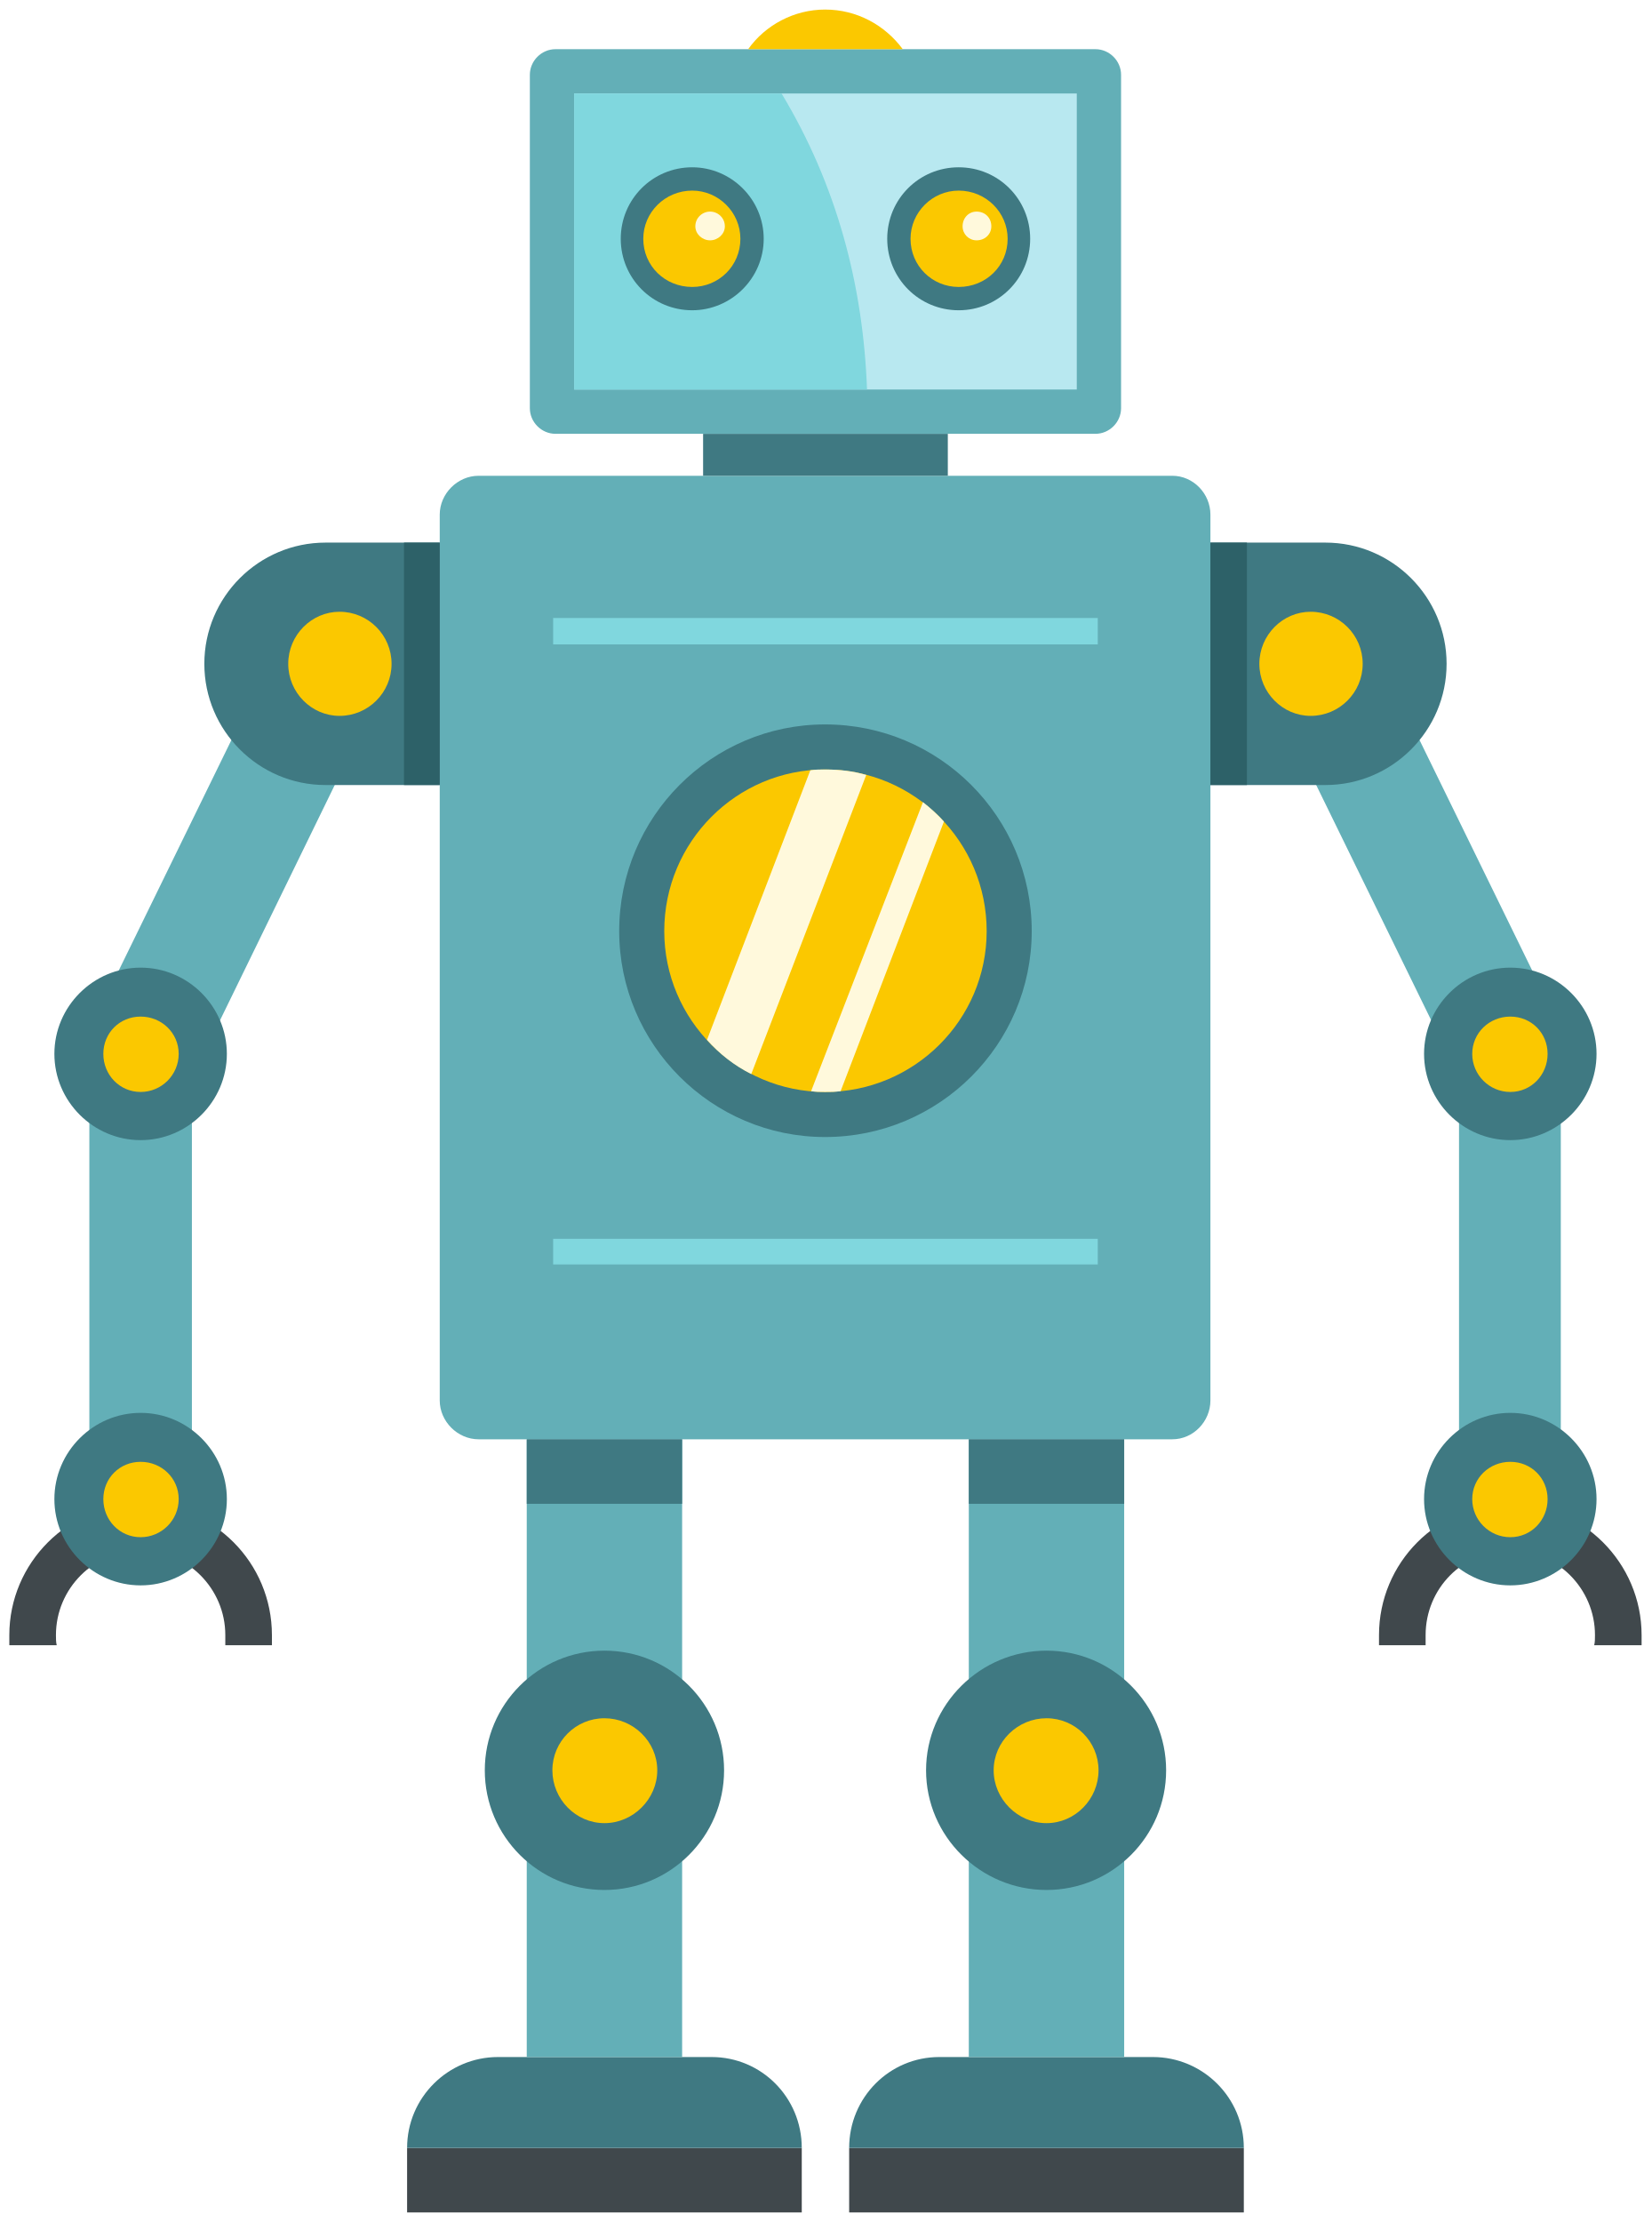
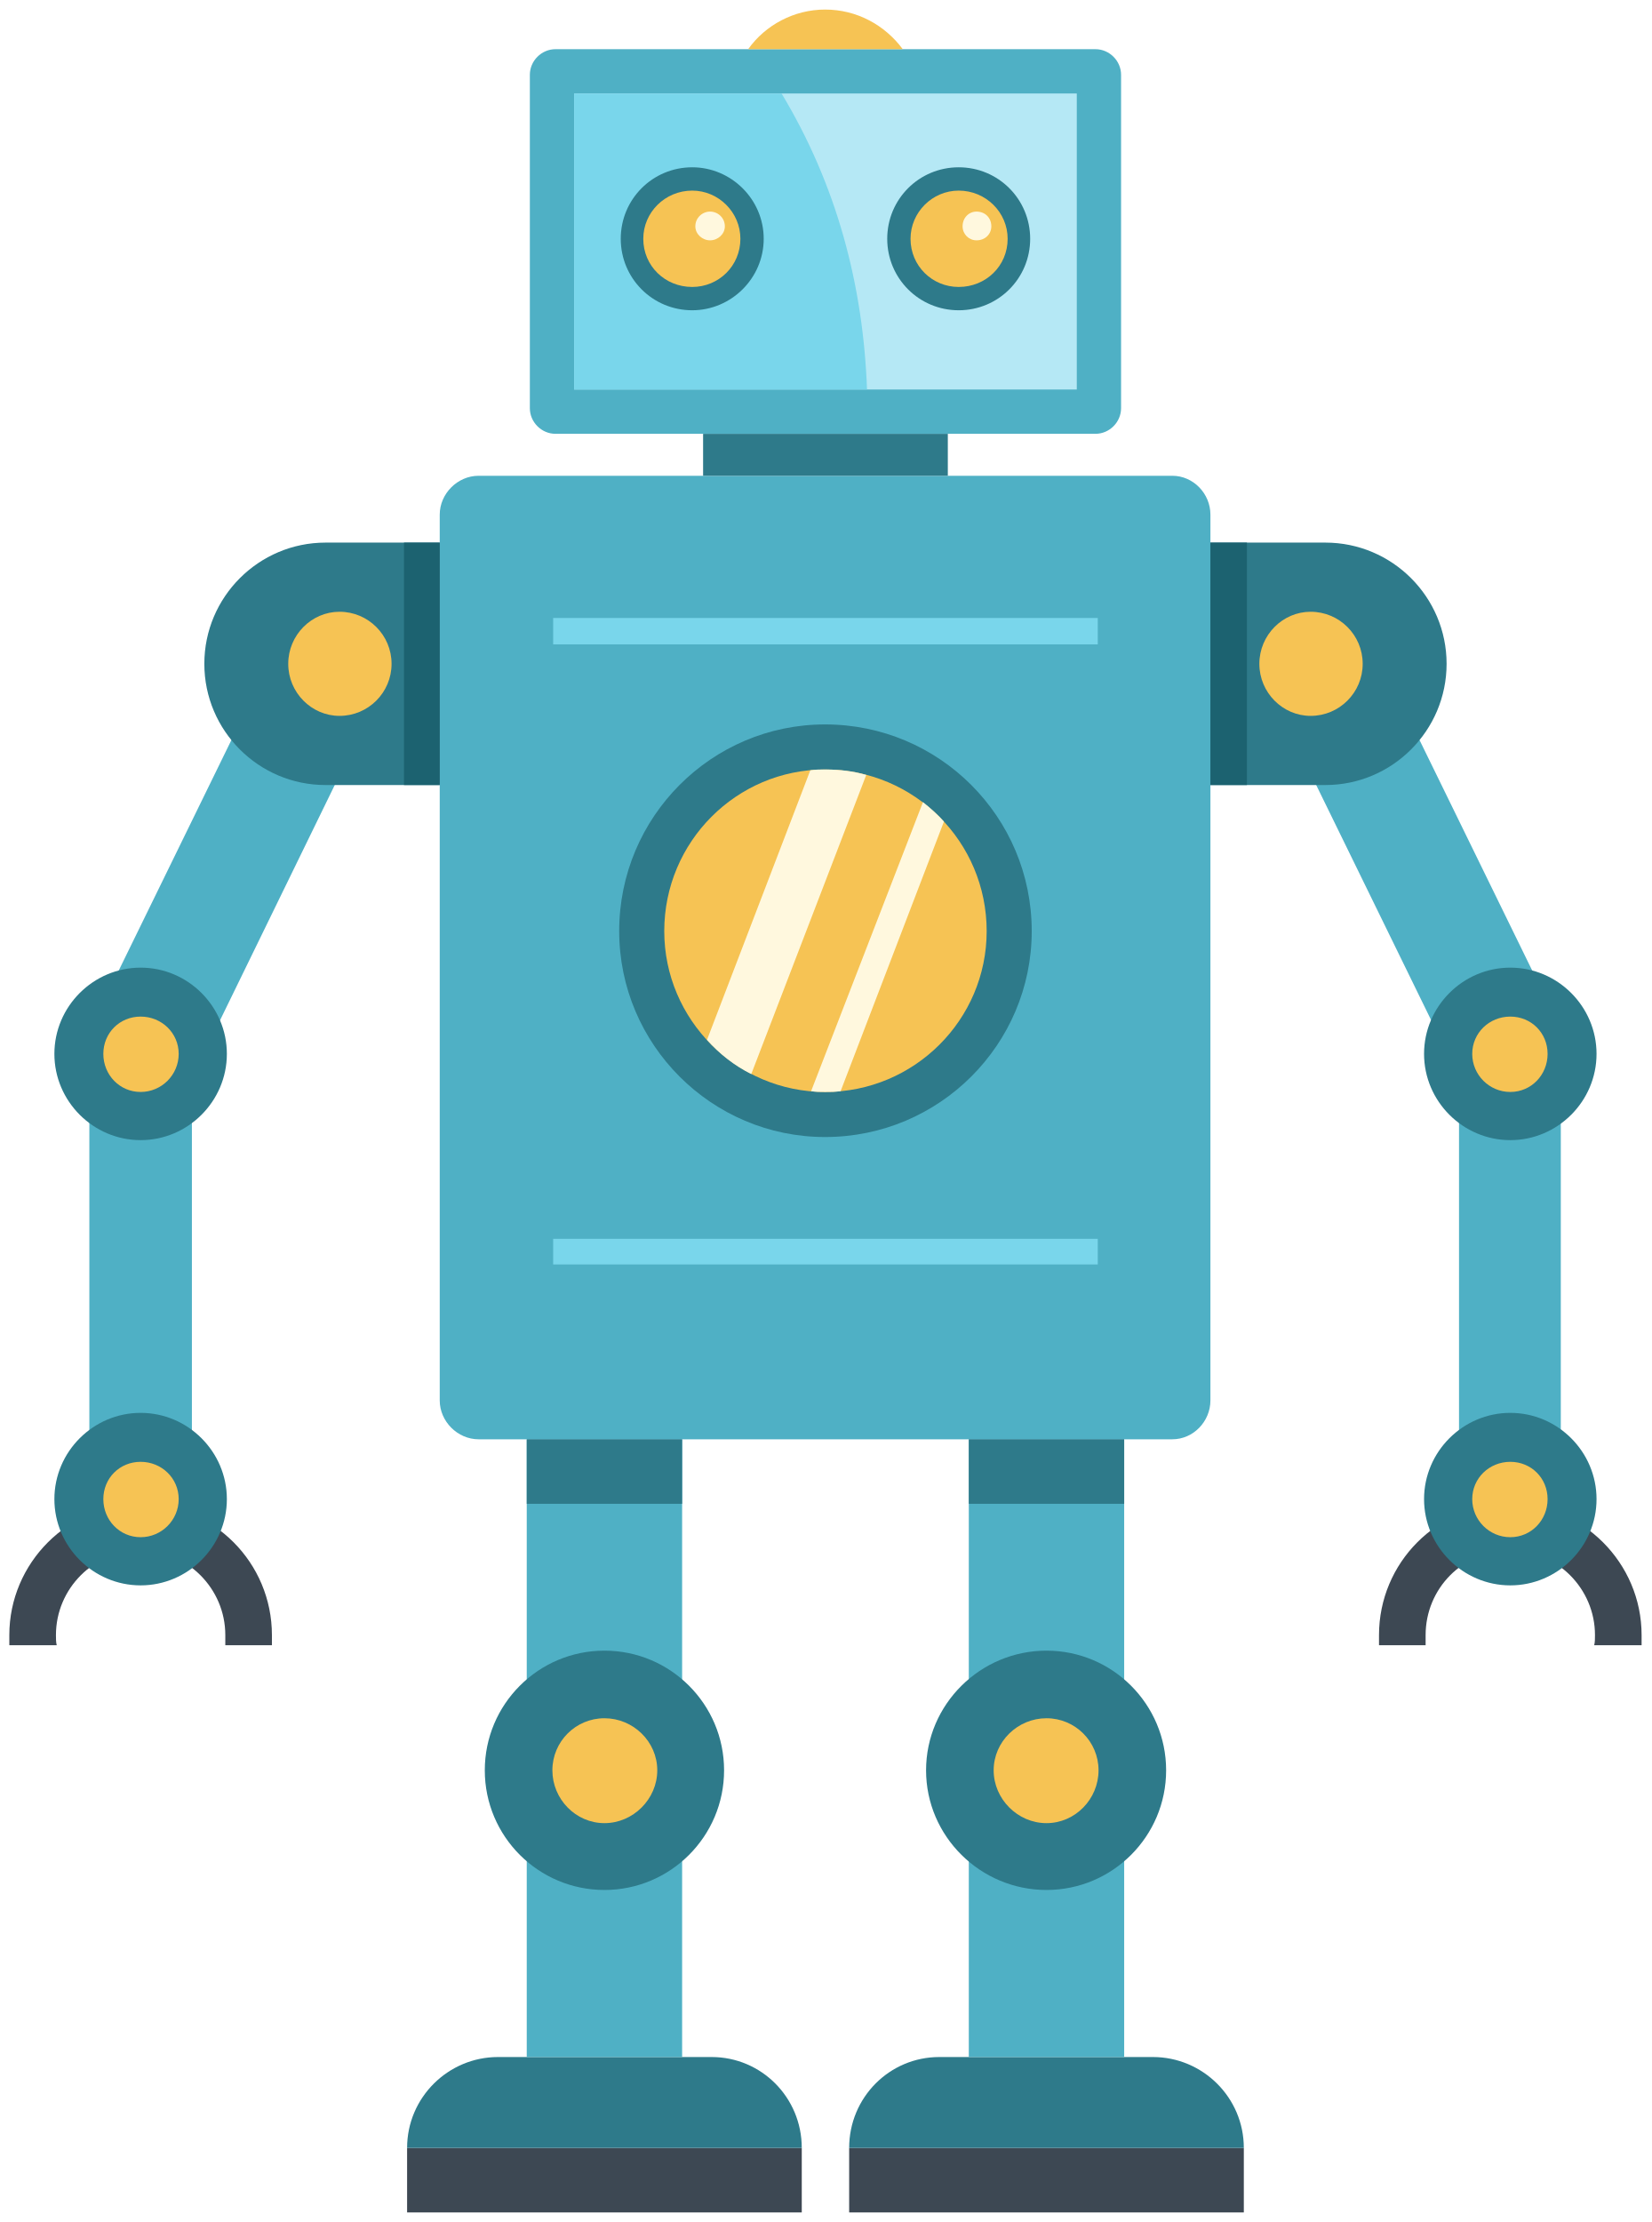
<svg xmlns="http://www.w3.org/2000/svg" width="345.5" height="464.8" viewBox="83.3 23.6 345.5 464.8">
  <g clip-rule="evenodd" fill-rule="evenodd">
-     <path d="m112.721 338.163c15.279 0 27.469 12.353 27.469 27.469v2.113h-9.752c0-.65 0-1.3 0-2.113 0-9.752-7.965-17.717-17.717-17.717-9.753 0-17.717 7.965-17.717 17.717 0 .813 0 1.463.162 2.113h-9.915c0-.65 0-1.3 0-2.113.001-15.115 12.354-27.469 27.47-27.469z" fill="#40484c" />
-     <path d="m101.994 244.866h12.19l-12.028-6.014 32.345-66.154 21.131 10.403-32.183 65.991v88.096h-21.455z" fill="#63afb7" />
-     <path d="m183.426 123.124h145.148c4.389 0 7.965 3.738 7.965 8.127v185.295c0 4.389-3.576 8.127-7.965 8.127h-145.148c-4.389 0-8.127-3.738-8.127-8.127v-185.296c0-4.388 3.738-8.126 8.127-8.126z" fill="#63afb7" />
-     <path d="m255.919 175.136c23.893 0 43.235 19.342 43.235 43.235 0 23.731-19.342 43.073-43.235 43.073-23.731 0-43.073-19.342-43.073-43.073-.001-23.893 19.342-43.235 43.073-43.235z" fill="#3f7982" />
-     <path d="m255.919 184.564c18.692 0 33.808 15.116 33.808 33.808 0 18.53-15.116 33.646-33.808 33.646-18.53 0-33.646-15.116-33.646-33.646 0-18.692 15.116-33.808 33.646-33.808z" fill="#fbc800" />
-     <path d="m255.919 184.564c3.088 0 5.851.325 8.615 1.137l-24.056 62.578c-3.576-1.788-6.664-4.226-9.264-7.152l21.618-56.401c.974-.162 2.111-.162 3.087-.162zm20.48 6.826c1.626 1.301 3.088 2.601 4.389 4.064l-21.618 56.401c-1.138.163-2.113.163-3.251.163-.975 0-1.95 0-2.926-.163z" fill="#fff9dc" />
-     <path d="m175.299 137.102h-23.893c-13.978 0-25.356 11.378-25.356 25.356 0 13.978 11.378 25.356 25.356 25.356h23.893z" fill="#3f7982" />
-     <path d="m167.822 137.102h7.477v50.713h-7.477z" fill="#2d6168" />
-     <path d="m154.332 151.568c6.014 0 10.89 4.876 10.89 10.89s-4.876 10.89-10.89 10.89c-5.852 0-10.728-4.876-10.728-10.89s4.876-10.89 10.728-10.89z" fill="#fbc800" />
-     <path d="m112.721 226.011c9.915 0 18.042 8.127 18.042 18.042s-8.127 18.042-18.042 18.042-18.042-8.127-18.042-18.042 8.127-18.042 18.042-18.042z" fill="#3f7982" />
-     <path d="m112.721 236.251c4.389 0 7.964 3.413 7.964 7.802s-3.576 7.965-7.964 7.965-7.802-3.576-7.802-7.965 3.414-7.802 7.802-7.802z" fill="#fbc800" />
-     <path d="m112.721 319.146c9.915 0 18.042 8.127 18.042 18.042s-8.127 18.042-18.042 18.042-18.042-8.127-18.042-18.042 8.127-18.042 18.042-18.042z" fill="#3f7982" />
-     <path d="m112.721 329.386c4.389 0 7.964 3.414 7.964 7.802 0 4.389-3.576 7.964-7.964 7.964s-7.802-3.576-7.802-7.964 3.414-7.802 7.802-7.802z" fill="#fbc800" />
-     <path d="m399.279 338.163c-15.279 0-27.469 12.353-27.469 27.469v2.113h9.752c0-.65 0-1.3 0-2.113 0-9.752 7.802-17.717 17.717-17.717 9.753 0 17.717 7.965 17.717 17.717 0 .813 0 1.463-.162 2.113h9.915c0-.65 0-1.3 0-2.113-.001-15.115-12.354-27.469-27.47-27.469z" fill="#40484c" />
-     <path d="m388.551 244.866h21.293v92.323h-21.293z" fill="#63afb7" />
-     <path d="m377.499 172.698-21.131 10.403 32.345 66.153 21.131-10.402z" fill="#63afb7" />
-     <path d="m336.539 137.102h24.056c13.978 0 25.356 11.378 25.356 25.356 0 13.978-11.378 25.356-25.356 25.356h-24.056z" fill="#3f7982" />
-     <path d="m336.539 137.102h7.639v50.713h-7.639z" fill="#2d6168" />
-     <path d="m357.506 151.568c-5.851 0-10.728 4.876-10.728 10.89s4.876 10.89 10.728 10.89c6.014 0 10.89-4.876 10.89-10.89s-4.876-10.89-10.89-10.89z" fill="#fbc800" />
-     <path d="m399.279 226.011c-9.915 0-18.042 8.127-18.042 18.042s8.127 18.042 18.042 18.042 18.042-8.127 18.042-18.042-8.127-18.042-18.042-18.042z" fill="#3f7982" />
-     <path d="m399.279 236.251c-4.389 0-7.964 3.413-7.964 7.802s3.576 7.965 7.964 7.965c4.389 0 7.802-3.576 7.802-7.965s-3.414-7.802-7.802-7.802z" fill="#fbc800" />
-     <path d="m399.279 319.146c-9.915 0-18.042 8.127-18.042 18.042s8.127 18.042 18.042 18.042 18.042-8.127 18.042-18.042-8.127-18.042-18.042-18.042z" fill="#3f7982" />
-     <path d="m399.279 329.386c-4.389 0-7.964 3.414-7.964 7.802 0 4.389 3.576 7.964 7.964 7.964 4.389 0 7.802-3.576 7.802-7.964s-3.414-7.802-7.802-7.802z" fill="#fbc800" />
-     <path d="m230.4 114.346h51.2v8.777h-51.2z" fill="#3f7982" />
-     <path d="m199.517 33.889h112.965c2.925 0 5.364 2.438 5.364 5.363v69.73c0 2.925-2.438 5.364-5.364 5.364h-112.965c-2.925 0-5.364-2.438-5.364-5.364v-69.73c.001-2.924 2.439-5.363 5.364-5.363z" fill="#63afb7" />
-     <path d="m203.419 43.154h105.163v61.928h-105.163z" fill="#b8e8f0" />
-     <path d="m203.419 43.154v61.928h61.277c-.813-21.943-6.339-42.748-17.879-61.928z" fill="#80d7de" />
-     <path d="m228.125 58.595c8.127 0 14.954 6.664 14.954 14.954 0 8.289-6.827 14.953-14.954 14.953-8.289 0-14.954-6.664-14.954-14.953s6.664-14.954 14.954-14.954zm55.75 0c8.289 0 14.954 6.664 14.954 14.954 0 8.289-6.664 14.953-14.954 14.953-8.289 0-14.953-6.664-14.953-14.953s6.664-14.954 14.953-14.954z" fill="#3f7982" />
-     <path d="m228.125 63.472c5.526 0 10.077 4.551 10.077 10.077 0 5.689-4.551 10.077-10.077 10.077-5.689 0-10.24-4.389-10.24-10.077 0-5.526 4.551-10.077 10.24-10.077zm55.75 0c5.689 0 10.24 4.551 10.24 10.077 0 5.689-4.551 10.077-10.24 10.077-5.526 0-10.077-4.389-10.077-10.077 0-5.526 4.551-10.077 10.077-10.077z" fill="#fbc800" />
-     <path d="m231.863 67.86c-1.626 0-3.088 1.3-3.088 3.088 0 1.625 1.463 2.925 3.088 2.925s3.088-1.3 3.088-2.925c0-1.787-1.463-3.088-3.088-3.088zm55.751 0c-1.625 0-2.925 1.3-2.925 3.088 0 1.625 1.3 2.925 2.925 2.925 1.788 0 3.088-1.3 3.088-2.925 0-1.787-1.3-3.088-3.088-3.088z" fill="#fff9dc" />
-     <path d="m255.919 25.6c6.664 0 12.516 3.251 16.254 8.289h-32.346c3.576-5.038 9.59-8.289 16.092-8.289z" fill="#fbc800" />
-     <path d="m168.472 472.909h82.57v13.491h-82.57z" fill="#40484c" />
-     <path d="m168.472 472.909h82.57c0-10.565-8.452-19.017-18.855-19.017h-44.698c-10.402 0-19.017 8.452-19.017 19.017z" fill="#3f7982" />
-     <path d="m193.504 324.673h32.508v129.219h-32.508z" fill="#63afb7" />
-     <path d="m209.758 368.884c13.816 0 25.031 11.215 25.031 25.031s-11.215 25.031-25.031 25.031-25.031-11.215-25.031-25.031c-.001-13.816 11.215-25.031 25.031-25.031z" fill="#3f7982" />
-     <path d="m209.758 383.025c6.014 0 11.052 4.876 11.052 10.89s-5.039 11.052-11.052 11.052c-6.014 0-10.89-5.039-10.89-11.052-.001-6.014 4.875-10.89 10.89-10.89z" fill="#fbc800" />
-     <path d="m260.958 472.909h82.57v13.491h-82.57z" fill="#40484c" />
-     <path d="m260.958 472.909h82.57c0-10.565-8.615-19.017-19.017-19.017h-44.698c-10.404 0-18.855 8.452-18.855 19.017z" fill="#3f7982" />
-     <path d="m285.989 324.673h32.508v129.219h-32.508z" fill="#63afb7" />
-     <path d="m302.242 368.884c13.816 0 25.031 11.215 25.031 25.031s-11.215 25.031-25.031 25.031-25.194-11.215-25.194-25.031c.001-13.816 11.378-25.031 25.194-25.031z" fill="#3f7982" />
-     <path d="m302.242 383.025c6.014 0 10.89 4.876 10.89 10.89s-4.876 11.052-10.89 11.052-11.052-5.039-11.052-11.052c0-6.014 5.039-10.89 11.052-10.89z" fill="#fbc800" />
-     <path d="m193.504 324.673h32.508v13.491h-32.508z" fill="#3f7982" />
-     <path d="m285.989 324.673h32.508v13.491h-32.508z" fill="#3f7982" />
-     <path d="m199.03 152.868h113.94v5.526h-113.94zm0 129.869h113.94v5.364h-113.94z" fill="#80d7de" />
+     <path d="m112.721 338.163c15.279 0 27.469 12.353 27.469 27.469v2.113h-9.752c0-.65 0-1.3 0-2.113 0-9.752-7.965-17.717-17.717-17.717-9.753 0-17.717 7.965-17.717 17.717 0 .813 0 1.463.162 2.113h-9.915c0-.65 0-1.3 0-2.113.001-15.115 12.354-27.469 27.47-27.469z" fill="#3d4853" />
+     <path d="m101.994 244.866h12.19l-12.028-6.014 32.345-66.154 21.131 10.403-32.183 65.991v88.096h-21.455z" fill="#4fb0c5" />
+     <path d="m183.426 123.124h145.148c4.389 0 7.965 3.738 7.965 8.127v185.295c0 4.389-3.576 8.127-7.965 8.127h-145.148c-4.389 0-8.127-3.738-8.127-8.127v-185.296c0-4.388 3.738-8.126 8.127-8.126z" fill="#4fb0c5" />
+     <path d="m255.919 175.136c23.893 0 43.235 19.342 43.235 43.235 0 23.731-19.342 43.073-43.235 43.073-23.731 0-43.073-19.342-43.073-43.073-.001-23.893 19.342-43.235 43.073-43.235z" fill="#2e7a8a" />
+     <path d="m255.919 184.564c18.692 0 33.808 15.116 33.808 33.808 0 18.53-15.116 33.646-33.808 33.646-18.53 0-33.646-15.116-33.646-33.646 0-18.692 15.116-33.808 33.646-33.808z" fill="#f6c354" />
+     <path d="m255.919 184.564c3.088 0 5.851.325 8.615 1.137l-24.056 62.578c-3.576-1.788-6.664-4.226-9.264-7.152l21.618-56.401c.974-.162 2.111-.162 3.087-.162zm20.48 6.826c1.626 1.301 3.088 2.601 4.389 4.064l-21.618 56.401c-1.138.163-2.113.163-3.251.163-.975 0-1.95 0-2.926-.163z" fill="#fff8de" />
+     <path d="m175.299 137.102h-23.893c-13.978 0-25.356 11.378-25.356 25.356 0 13.978 11.378 25.356 25.356 25.356h23.893z" fill="#2e7a8a" />
+     <path d="m167.822 137.102h7.477v50.713h-7.477z" fill="#1c6270" />
+     <path d="m154.332 151.568c6.014 0 10.89 4.876 10.89 10.89s-4.876 10.89-10.89 10.89c-5.852 0-10.728-4.876-10.728-10.89s4.876-10.89 10.728-10.89z" fill="#f6c354" />
+     <path d="m112.721 226.011c9.915 0 18.042 8.127 18.042 18.042s-8.127 18.042-18.042 18.042-18.042-8.127-18.042-18.042 8.127-18.042 18.042-18.042z" fill="#2e7a8a" />
+     <path d="m112.721 236.251c4.389 0 7.964 3.413 7.964 7.802s-3.576 7.965-7.964 7.965-7.802-3.576-7.802-7.965 3.414-7.802 7.802-7.802z" fill="#f6c354" />
+     <path d="m112.721 319.146c9.915 0 18.042 8.127 18.042 18.042s-8.127 18.042-18.042 18.042-18.042-8.127-18.042-18.042 8.127-18.042 18.042-18.042z" fill="#2e7a8a" />
+     <path d="m112.721 329.386c4.389 0 7.964 3.414 7.964 7.802 0 4.389-3.576 7.964-7.964 7.964s-7.802-3.576-7.802-7.964 3.414-7.802 7.802-7.802z" fill="#f6c354" />
+     <path d="m399.279 338.163c-15.279 0-27.469 12.353-27.469 27.469v2.113h9.752c0-.65 0-1.3 0-2.113 0-9.752 7.802-17.717 17.717-17.717 9.753 0 17.717 7.965 17.717 17.717 0 .813 0 1.463-.162 2.113h9.915c0-.65 0-1.3 0-2.113-.001-15.115-12.354-27.469-27.47-27.469z" fill="#3d4853" />
+     <path d="m388.551 244.866h21.293v92.323h-21.293z" fill="#4fb0c5" />
+     <path d="m377.499 172.698-21.131 10.403 32.345 66.153 21.131-10.402z" fill="#4fb0c5" />
+     <path d="m336.539 137.102h24.056c13.978 0 25.356 11.378 25.356 25.356 0 13.978-11.378 25.356-25.356 25.356h-24.056z" fill="#2e7a8a" />
+     <path d="m336.539 137.102h7.639v50.713h-7.639z" fill="#1c6270" />
+     <path d="m357.506 151.568c-5.851 0-10.728 4.876-10.728 10.89s4.876 10.89 10.728 10.89c6.014 0 10.89-4.876 10.89-10.89s-4.876-10.89-10.89-10.89z" fill="#f6c354" />
+     <path d="m399.279 226.011c-9.915 0-18.042 8.127-18.042 18.042s8.127 18.042 18.042 18.042 18.042-8.127 18.042-18.042-8.127-18.042-18.042-18.042z" fill="#2e7a8a" />
+     <path d="m399.279 236.251c-4.389 0-7.964 3.413-7.964 7.802s3.576 7.965 7.964 7.965c4.389 0 7.802-3.576 7.802-7.965s-3.414-7.802-7.802-7.802z" fill="#f6c354" />
+     <path d="m399.279 319.146c-9.915 0-18.042 8.127-18.042 18.042s8.127 18.042 18.042 18.042 18.042-8.127 18.042-18.042-8.127-18.042-18.042-18.042z" fill="#2e7a8a" />
+     <path d="m399.279 329.386c-4.389 0-7.964 3.414-7.964 7.802 0 4.389 3.576 7.964 7.964 7.964 4.389 0 7.802-3.576 7.802-7.964s-3.414-7.802-7.802-7.802z" fill="#f6c354" />
+     <path d="m230.4 114.346h51.2v8.777h-51.2z" fill="#2e7a8a" />
+     <path d="m199.517 33.889h112.965c2.925 0 5.364 2.438 5.364 5.363v69.73c0 2.925-2.438 5.364-5.364 5.364h-112.965c-2.925 0-5.364-2.438-5.364-5.364v-69.73c.001-2.924 2.439-5.363 5.364-5.363z" fill="#4fb0c5" />
+     <path d="m203.419 43.154h105.163v61.928h-105.163z" fill="#b5e8f5" />
+     <path d="m203.419 43.154v61.928h61.277c-.813-21.943-6.339-42.748-17.879-61.928z" fill="#79d6eb" />
+     <path d="m228.125 58.595c8.127 0 14.954 6.664 14.954 14.954 0 8.289-6.827 14.953-14.954 14.953-8.289 0-14.954-6.664-14.954-14.953s6.664-14.954 14.954-14.954zm55.75 0c8.289 0 14.954 6.664 14.954 14.954 0 8.289-6.664 14.953-14.954 14.953-8.289 0-14.953-6.664-14.953-14.953s6.664-14.954 14.953-14.954z" fill="#2e7a8a" />
+     <path d="m228.125 63.472c5.526 0 10.077 4.551 10.077 10.077 0 5.689-4.551 10.077-10.077 10.077-5.689 0-10.24-4.389-10.24-10.077 0-5.526 4.551-10.077 10.24-10.077zm55.75 0c5.689 0 10.24 4.551 10.24 10.077 0 5.689-4.551 10.077-10.24 10.077-5.526 0-10.077-4.389-10.077-10.077 0-5.526 4.551-10.077 10.077-10.077z" fill="#f6c354" />
+     <path d="m231.863 67.86c-1.626 0-3.088 1.3-3.088 3.088 0 1.625 1.463 2.925 3.088 2.925s3.088-1.3 3.088-2.925c0-1.787-1.463-3.088-3.088-3.088zm55.751 0c-1.625 0-2.925 1.3-2.925 3.088 0 1.625 1.3 2.925 2.925 2.925 1.788 0 3.088-1.3 3.088-2.925 0-1.787-1.3-3.088-3.088-3.088z" fill="#fff8de" />
+     <path d="m255.919 25.6c6.664 0 12.516 3.251 16.254 8.289h-32.346c3.576-5.038 9.59-8.289 16.092-8.289z" fill="#f6c354" />
+     <path d="m168.472 472.909h82.57v13.491h-82.57z" fill="#3d4853" />
+     <path d="m168.472 472.909h82.57c0-10.565-8.452-19.017-18.855-19.017h-44.698c-10.402 0-19.017 8.452-19.017 19.017z" fill="#2e7a8a" />
+     <path d="m193.504 324.673h32.508v129.219h-32.508z" fill="#4fb0c5" />
+     <path d="m209.758 368.884c13.816 0 25.031 11.215 25.031 25.031s-11.215 25.031-25.031 25.031-25.031-11.215-25.031-25.031c-.001-13.816 11.215-25.031 25.031-25.031z" fill="#2e7a8a" />
+     <path d="m209.758 383.025c6.014 0 11.052 4.876 11.052 10.89s-5.039 11.052-11.052 11.052c-6.014 0-10.89-5.039-10.89-11.052-.001-6.014 4.875-10.89 10.89-10.89z" fill="#f6c354" />
+     <path d="m260.958 472.909h82.57v13.491h-82.57z" fill="#3d4853" />
+     <path d="m260.958 472.909h82.57c0-10.565-8.615-19.017-19.017-19.017h-44.698c-10.404 0-18.855 8.452-18.855 19.017z" fill="#2e7a8a" />
+     <path d="m285.989 324.673h32.508v129.219h-32.508z" fill="#4fb0c5" />
+     <path d="m302.242 368.884c13.816 0 25.031 11.215 25.031 25.031s-11.215 25.031-25.031 25.031-25.194-11.215-25.194-25.031c.001-13.816 11.378-25.031 25.194-25.031z" fill="#2e7a8a" />
+     <path d="m302.242 383.025c6.014 0 10.89 4.876 10.89 10.89s-4.876 11.052-10.89 11.052-11.052-5.039-11.052-11.052c0-6.014 5.039-10.89 11.052-10.89z" fill="#f6c354" />
+     <path d="m193.504 324.673h32.508v13.491h-32.508z" fill="#2e7a8a" />
+     <path d="m285.989 324.673h32.508v13.491h-32.508z" fill="#2e7a8a" />
+     <path d="m199.03 152.868h113.94v5.526h-113.94zm0 129.869h113.94v5.364h-113.94z" fill="#79d6eb" />
  </g>
</svg>
